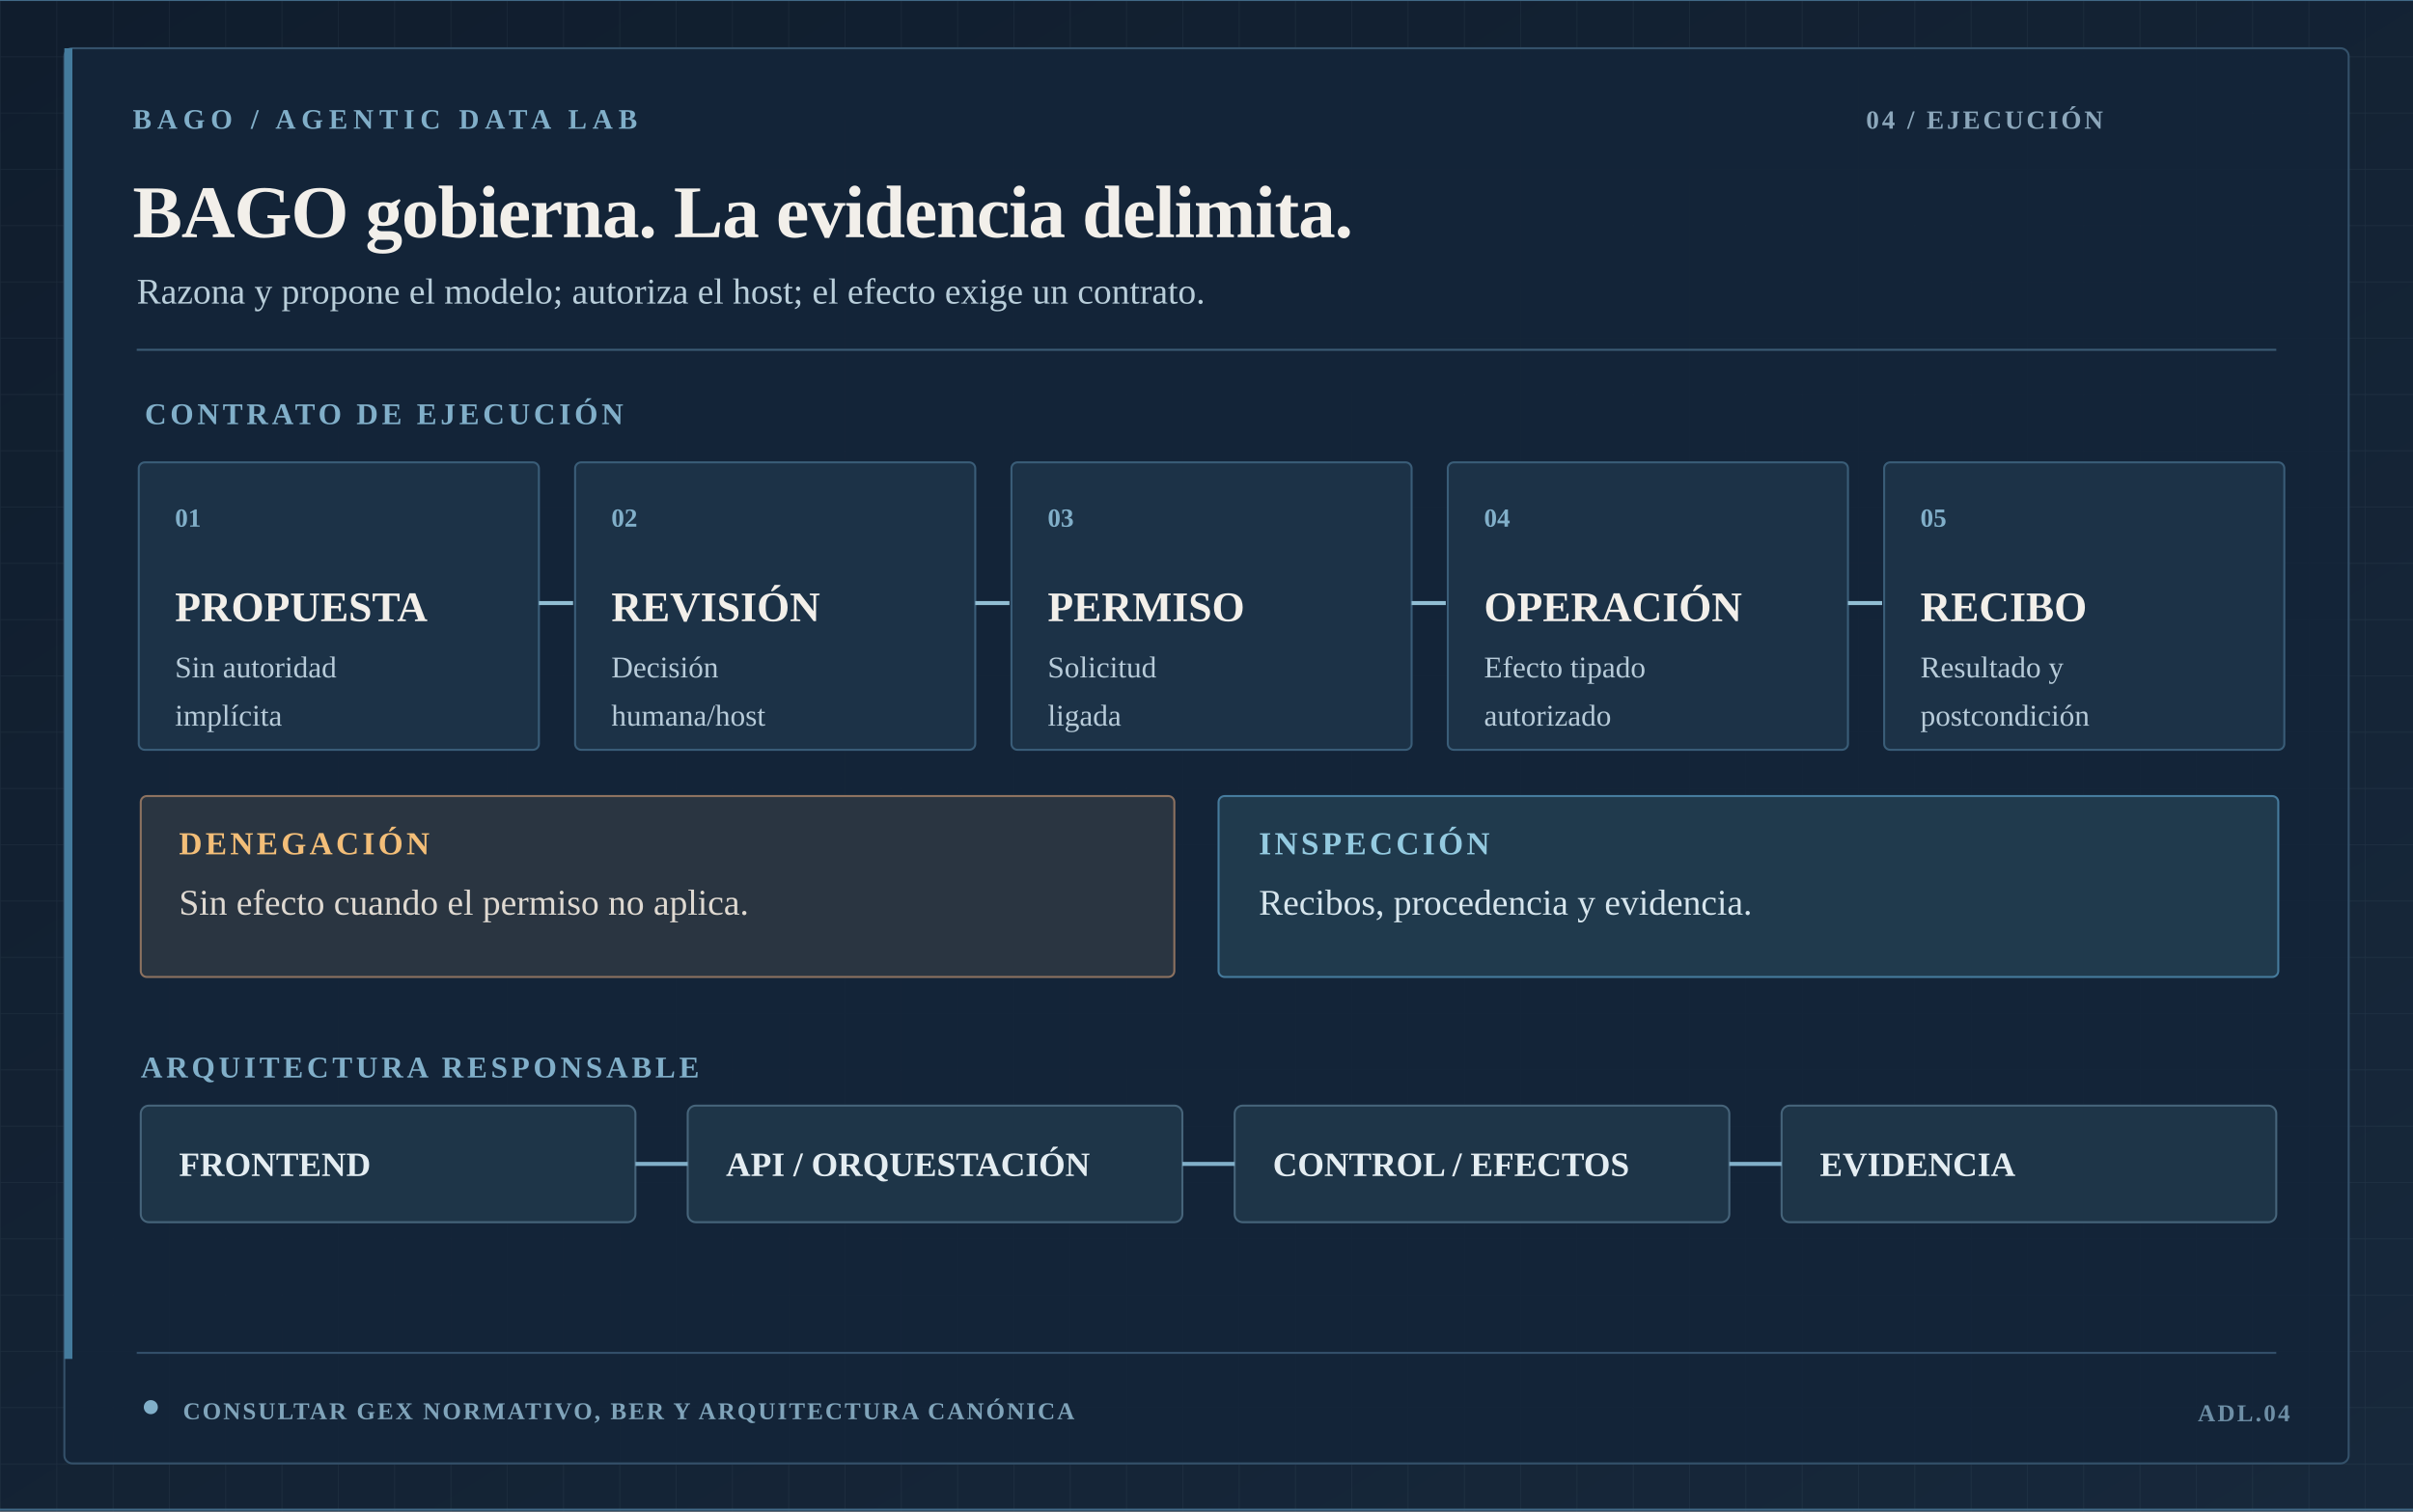
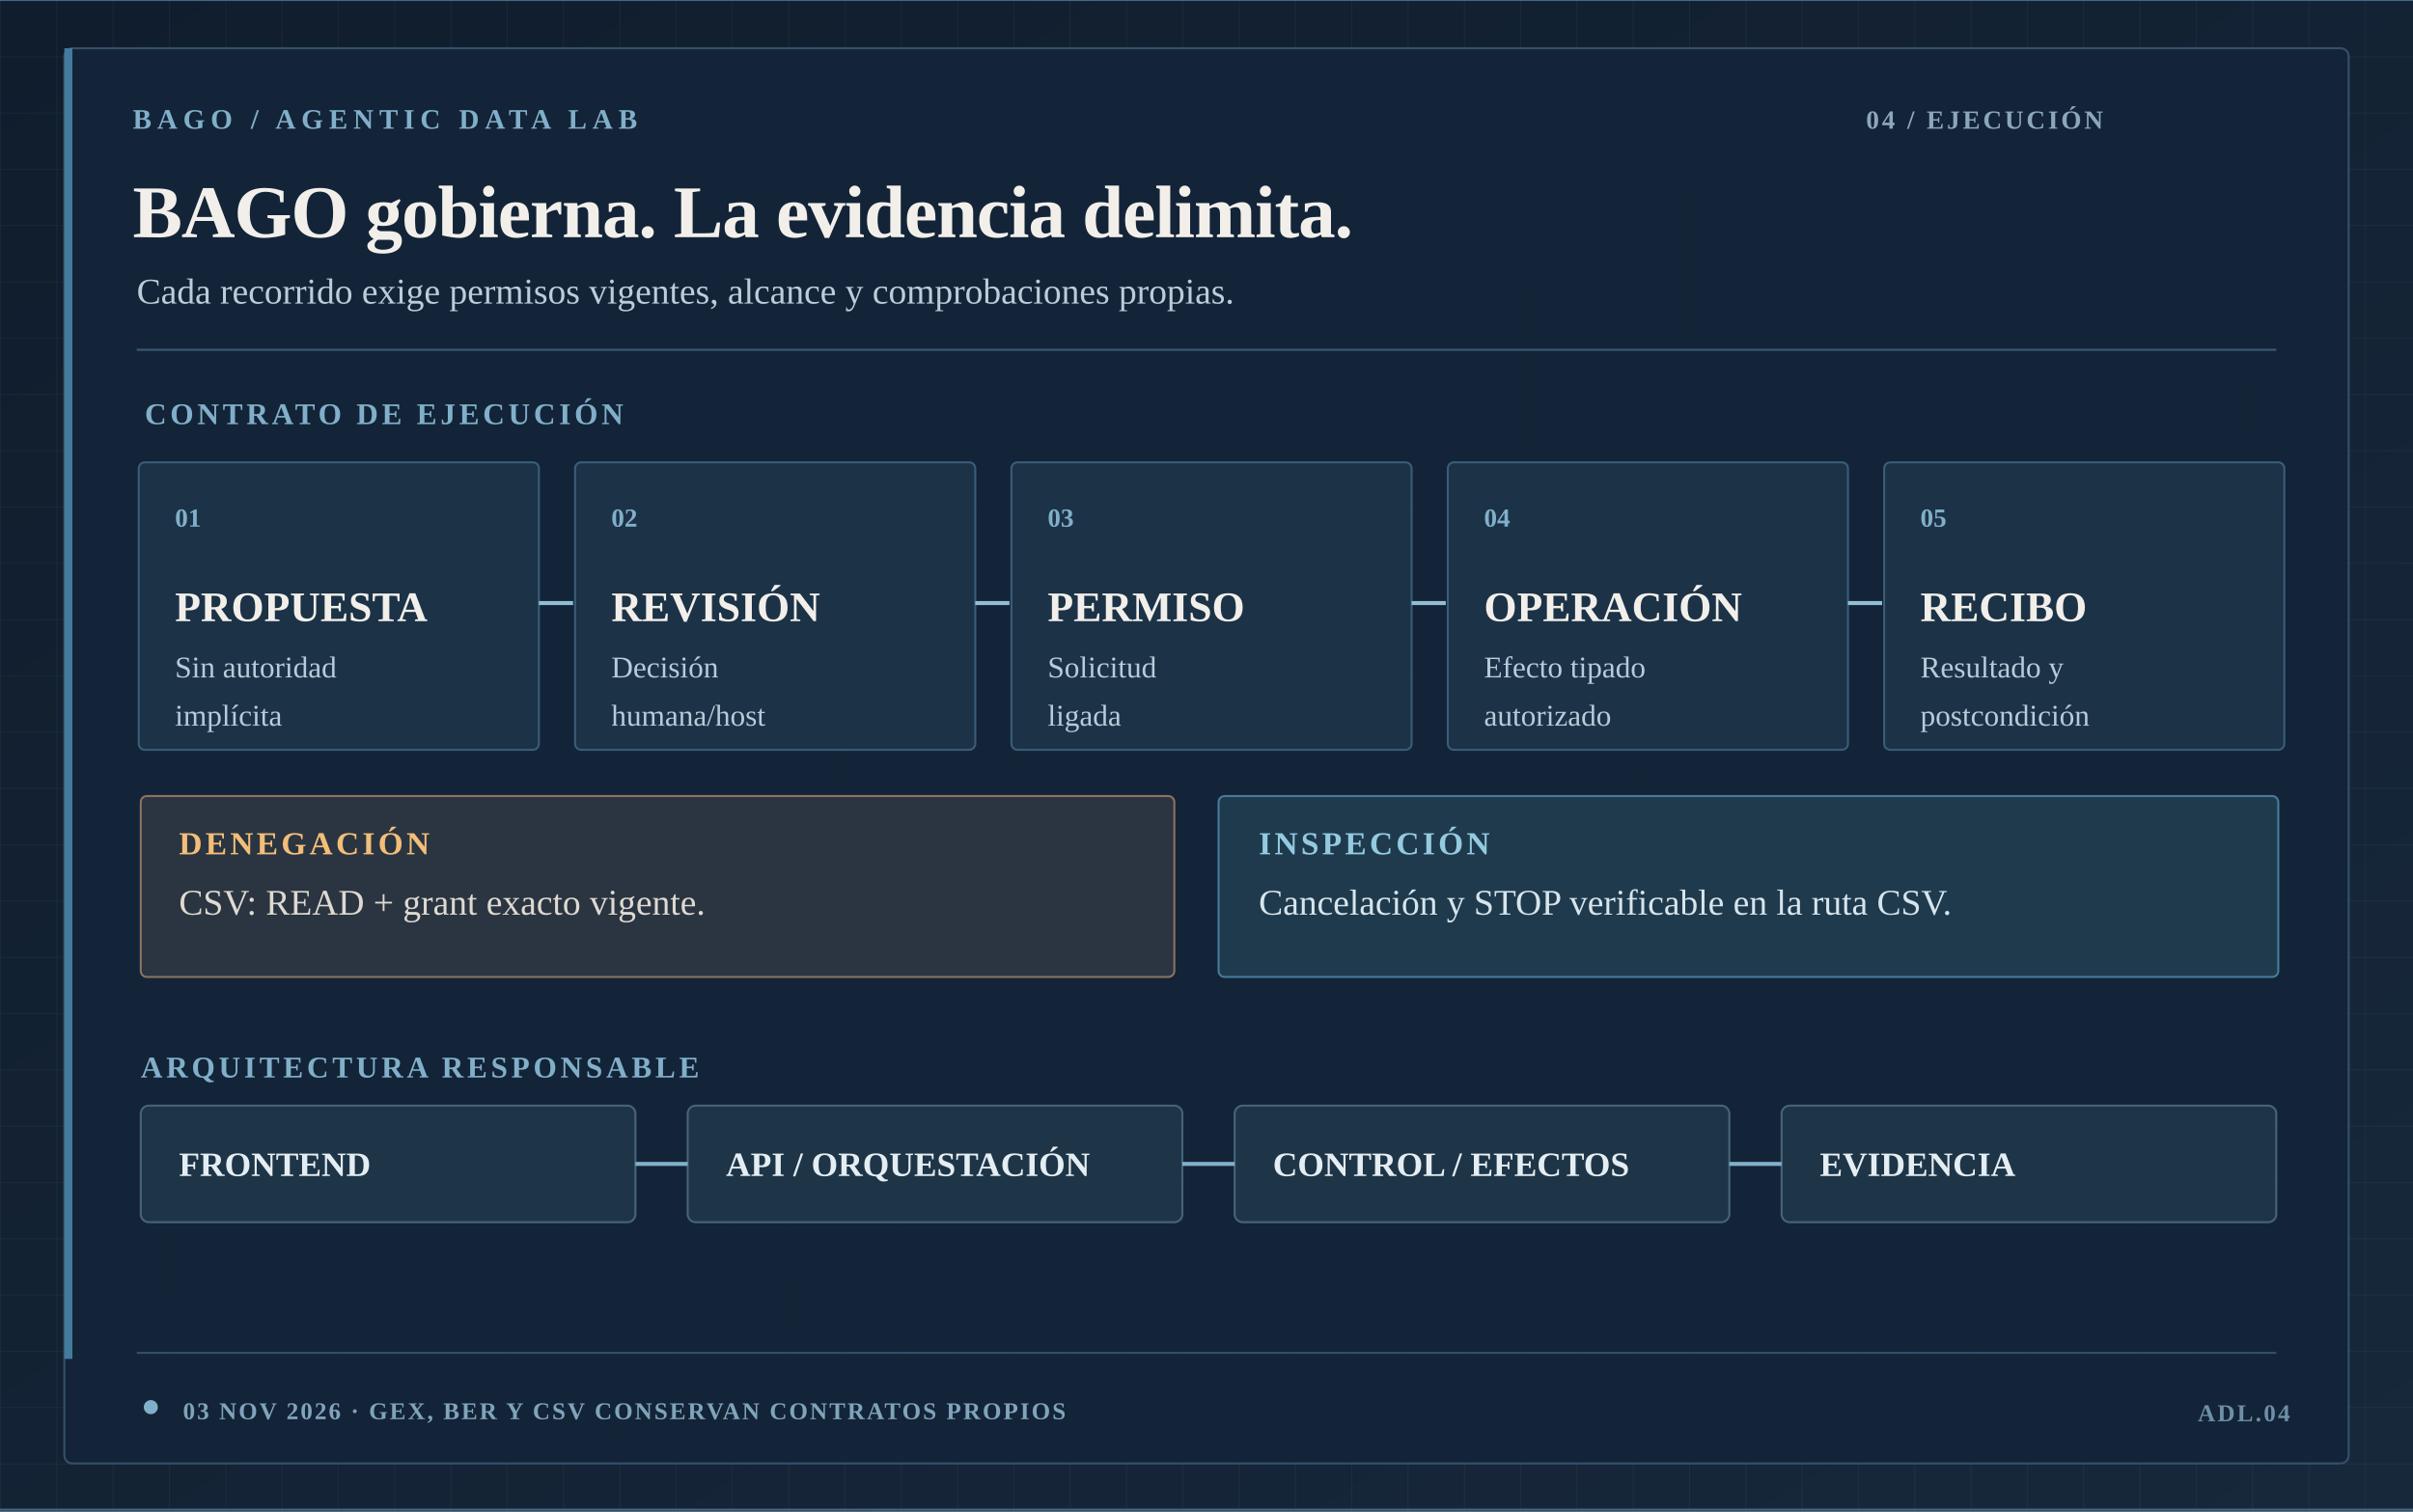
<svg xmlns="http://www.w3.org/2000/svg" width="1200" height="752" viewBox="0 0 1200 752" role="img" aria-labelledby="ttl des">
  <defs>
    <linearGradient id="bg" x1="0" x2="1" y1="0" y2="1">
      <stop stop-color="#101d2d" />
      <stop offset="1" stop-color="#17283b" />
    </linearGradient>
    <pattern id="micro" width="28" height="28" patternUnits="userSpaceOnUse">
      <path d="M28 0H0V28" fill="none" stroke="#7C9CB3" stroke-opacity=".10" stroke-width=".7" />
    </pattern>
  </defs>
  <rect width="1200" height="752" fill="url(#bg)" />
  <rect width="1200" height="752" fill="url(#micro)" />
  <path d="M0 0H1200M0 751H1200" stroke="#416986" stroke-width="1" />
  <rect x="32" y="24" width="1136" height="704" rx="4" fill="#142539" fill-opacity=".94" stroke="#34516A" />
  <rect x="32" y="24" width="4" height="652" fill="#447B9D" />
  <text x="66" y="64" fill="#81AFC9" font-size="14" font-weight="750" letter-spacing="2.8">BAGO   /   AGENTIC DATA LAB</text>
  <text x="928" y="64" fill="#8CA7BB" font-size="13" font-weight="650" letter-spacing="1.4">04  /  EJECUCIÓN</text>
  <text x="66" y="118" fill="#F2EFEA" font-size="37" font-weight="650" letter-spacing="-0.5">BAGO gobierna. La evidencia delimita.</text>
-   <text x="68" y="151" fill="#B9CEDA" font-size="18" font-weight="400" letter-spacing="0">Razona y propone el modelo; autoriza el host; el efecto exige un contrato.</text>
+   <text x="68" y="151" fill="#B9CEDA" font-size="18" font-weight="400" letter-spacing="0">Cada recorrido exige permisos vigentes, alcance y comprobaciones propias.</text>
  <path d="M68 174L1132 174" stroke="#3B5B74" stroke-width="1" fill="none" />
  <text x="72" y="211" fill="#81AFC9" font-size="15" font-weight="750" letter-spacing="1.8">CONTRATO DE EJECUCIÓN</text>
  <rect x="69" y="230" width="199" height="143" rx="3" fill="#1C3247" stroke="#3A5D78" stroke-width="1" />
  <text x="87" y="262" fill="#81AFC9" font-size="13" font-weight="700" letter-spacing="0">01</text>
  <text x="87" y="309" fill="#F2EFEA" font-size="21" font-weight="650" letter-spacing="0">PROPUESTA</text>
  <text x="87" y="337" fill="#B7CBD9" font-size="15" font-weight="450" letter-spacing="0">Sin autoridad</text>
  <text x="87" y="361" fill="#B7CBD9" font-size="15" font-weight="450" letter-spacing="0">implícita</text>
  <rect x="286" y="230" width="199" height="143" rx="3" fill="#1C3247" stroke="#3A5D78" stroke-width="1" />
  <text x="304" y="262" fill="#81AFC9" font-size="13" font-weight="700" letter-spacing="0">02</text>
  <text x="304" y="309" fill="#F2EFEA" font-size="21" font-weight="650" letter-spacing="0">REVISIÓN</text>
  <text x="304" y="337" fill="#B7CBD9" font-size="15" font-weight="450" letter-spacing="0">Decisión</text>
  <text x="304" y="361" fill="#B7CBD9" font-size="15" font-weight="450" letter-spacing="0">humana/host</text>
  <rect x="503" y="230" width="199" height="143" rx="3" fill="#1C3247" stroke="#3A5D78" stroke-width="1" />
  <text x="521" y="262" fill="#81AFC9" font-size="13" font-weight="700" letter-spacing="0">03</text>
  <text x="521" y="309" fill="#F2EFEA" font-size="21" font-weight="650" letter-spacing="0">PERMISO</text>
  <text x="521" y="337" fill="#B7CBD9" font-size="15" font-weight="450" letter-spacing="0">Solicitud</text>
  <text x="521" y="361" fill="#B7CBD9" font-size="15" font-weight="450" letter-spacing="0">ligada</text>
  <rect x="720" y="230" width="199" height="143" rx="3" fill="#1C3247" stroke="#3A5D78" stroke-width="1" />
  <text x="738" y="262" fill="#81AFC9" font-size="13" font-weight="700" letter-spacing="0">04</text>
  <text x="738" y="309" fill="#F2EFEA" font-size="21" font-weight="650" letter-spacing="0">OPERACIÓN</text>
  <text x="738" y="337" fill="#B7CBD9" font-size="15" font-weight="450" letter-spacing="0">Efecto tipado</text>
  <text x="738" y="361" fill="#B7CBD9" font-size="15" font-weight="450" letter-spacing="0">autorizado</text>
  <rect x="937" y="230" width="199" height="143" rx="3" fill="#1C3247" stroke="#3A5D78" stroke-width="1" />
  <text x="955" y="262" fill="#81AFC9" font-size="13" font-weight="700" letter-spacing="0">05</text>
  <text x="955" y="309" fill="#F2EFEA" font-size="21" font-weight="650" letter-spacing="0">RECIBO</text>
  <text x="955" y="337" fill="#B7CBD9" font-size="15" font-weight="450" letter-spacing="0">Resultado y</text>
  <text x="955" y="361" fill="#B7CBD9" font-size="15" font-weight="450" letter-spacing="0">postcondición</text>
  <path d="M268 300L285 300" stroke="#91BED4" stroke-width="2" fill="none" />
  <path d="M485 300L502 300" stroke="#91BED4" stroke-width="2" fill="none" />
  <path d="M702 300L719 300" stroke="#91BED4" stroke-width="2" fill="none" />
  <path d="M919 300L936 300" stroke="#91BED4" stroke-width="2" fill="none" />
  <rect x="70" y="396" width="514" height="90" rx="3" fill="#2A3541" stroke="#8D7260" stroke-width="1" />
  <text x="89" y="425" fill="#F3BE78" font-size="16" font-weight="750" letter-spacing="1.6">DENEGACIÓN</text>
-   <text x="89" y="455" fill="#DFD9D1" font-size="18" font-weight="450" letter-spacing="0">Sin efecto cuando el permiso no aplica.</text>
+   <text x="89" y="455" fill="#DFD9D1" font-size="18" font-weight="450" letter-spacing="0">CSV: READ + grant exacto vigente.</text>
  <rect x="606" y="396" width="527" height="90" rx="3" fill="#203A4D" stroke="#467B9D" stroke-width="1" />
  <text x="626" y="425" fill="#94CAE0" font-size="16" font-weight="750" letter-spacing="1.6">INSPECCIÓN</text>
-   <text x="626" y="455" fill="#D6E5ED" font-size="18" font-weight="450" letter-spacing="0">Recibos, procedencia y evidencia.</text>
+   <text x="626" y="455" fill="#D6E5ED" font-size="18" font-weight="450" letter-spacing="0">Cancelación y STOP verificable en la ruta CSV.</text>
  <text x="70" y="536" fill="#81AFC9" font-size="15" font-weight="750" letter-spacing="1.8">ARQUITECTURA RESPONSABLE</text>
  <rect x="70" y="550" width="246" height="58" rx="4" fill="#1E3548" stroke="#46647A" stroke-width="1" />
  <text x="89" y="585" fill="#E4EDF2" font-size="17" font-weight="650" letter-spacing="0">FRONTEND</text>
  <rect x="342" y="550" width="246" height="58" rx="4" fill="#1E3548" stroke="#46647A" stroke-width="1" />
  <text x="361" y="585" fill="#E4EDF2" font-size="17" font-weight="650" letter-spacing="0">API / ORQUESTACIÓN</text>
  <rect x="614" y="550" width="246" height="58" rx="4" fill="#1E3548" stroke="#46647A" stroke-width="1" />
  <text x="633" y="585" fill="#E4EDF2" font-size="17" font-weight="650" letter-spacing="0">CONTROL / EFECTOS</text>
  <rect x="886" y="550" width="246" height="58" rx="4" fill="#1E3548" stroke="#46647A" stroke-width="1" />
  <text x="905" y="585" fill="#E4EDF2" font-size="17" font-weight="650" letter-spacing="0">EVIDENCIA</text>
  <path d="M316 579L342 579" stroke="#81AFC9" stroke-width="2" fill="none" />
  <path d="M588 579L614 579" stroke="#81AFC9" stroke-width="2" fill="none" />
  <path d="M860 579L886 579" stroke="#81AFC9" stroke-width="2" fill="none" />
  <path d="M68 673L1132 673" stroke="#33506A" stroke-width="1" fill="none" />
  <circle cx="75" cy="700" r="3.5" fill="#81AFC9" />
-   <text x="91" y="706" fill="#80A4BA" font-size="12" font-weight="650" letter-spacing="1">CONSULTAR GEX NORMATIVO, BER Y ARQUITECTURA CANÓNICA</text>
+   <text x="91" y="706" fill="#80A4BA" font-size="12" font-weight="650" letter-spacing="1">03 NOV 2026 · GEX, BER Y CSV CONSERVAN CONTRATOS PROPIOS</text>
  <text x="1093" y="707" fill="#6E8FA6" font-size="12" font-weight="650" letter-spacing="1.1">ADL.04</text>
</svg>
